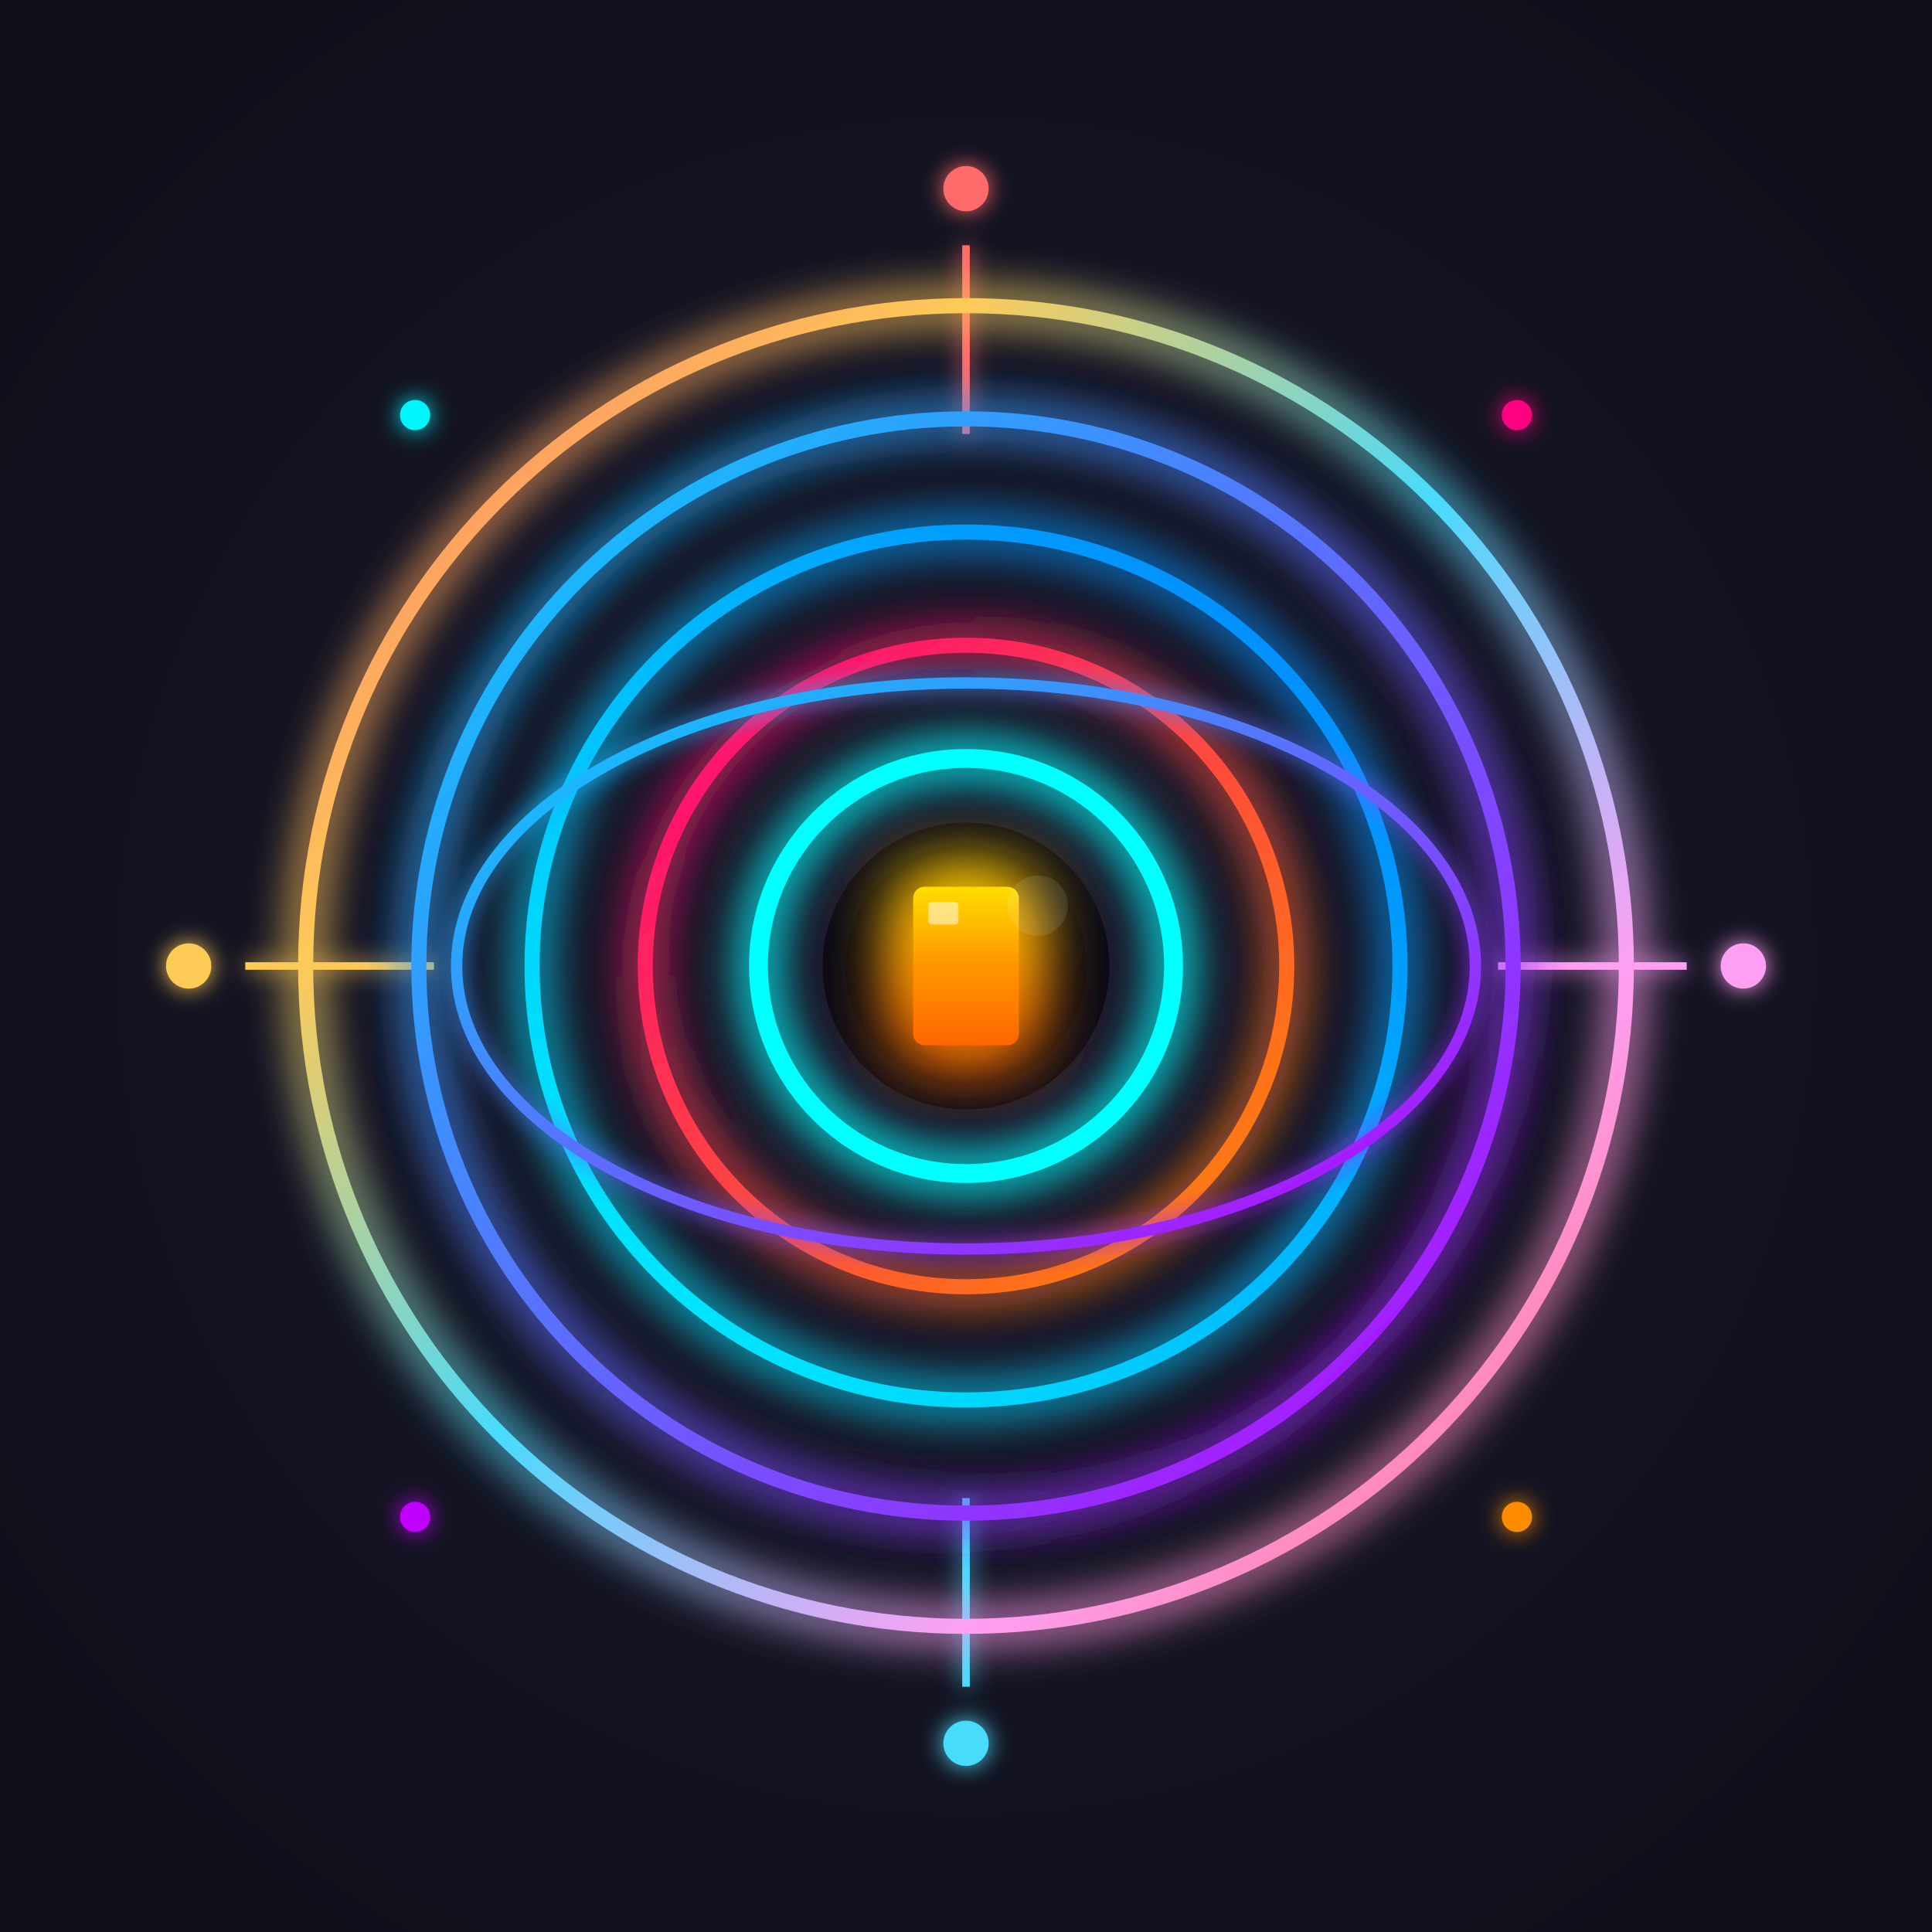
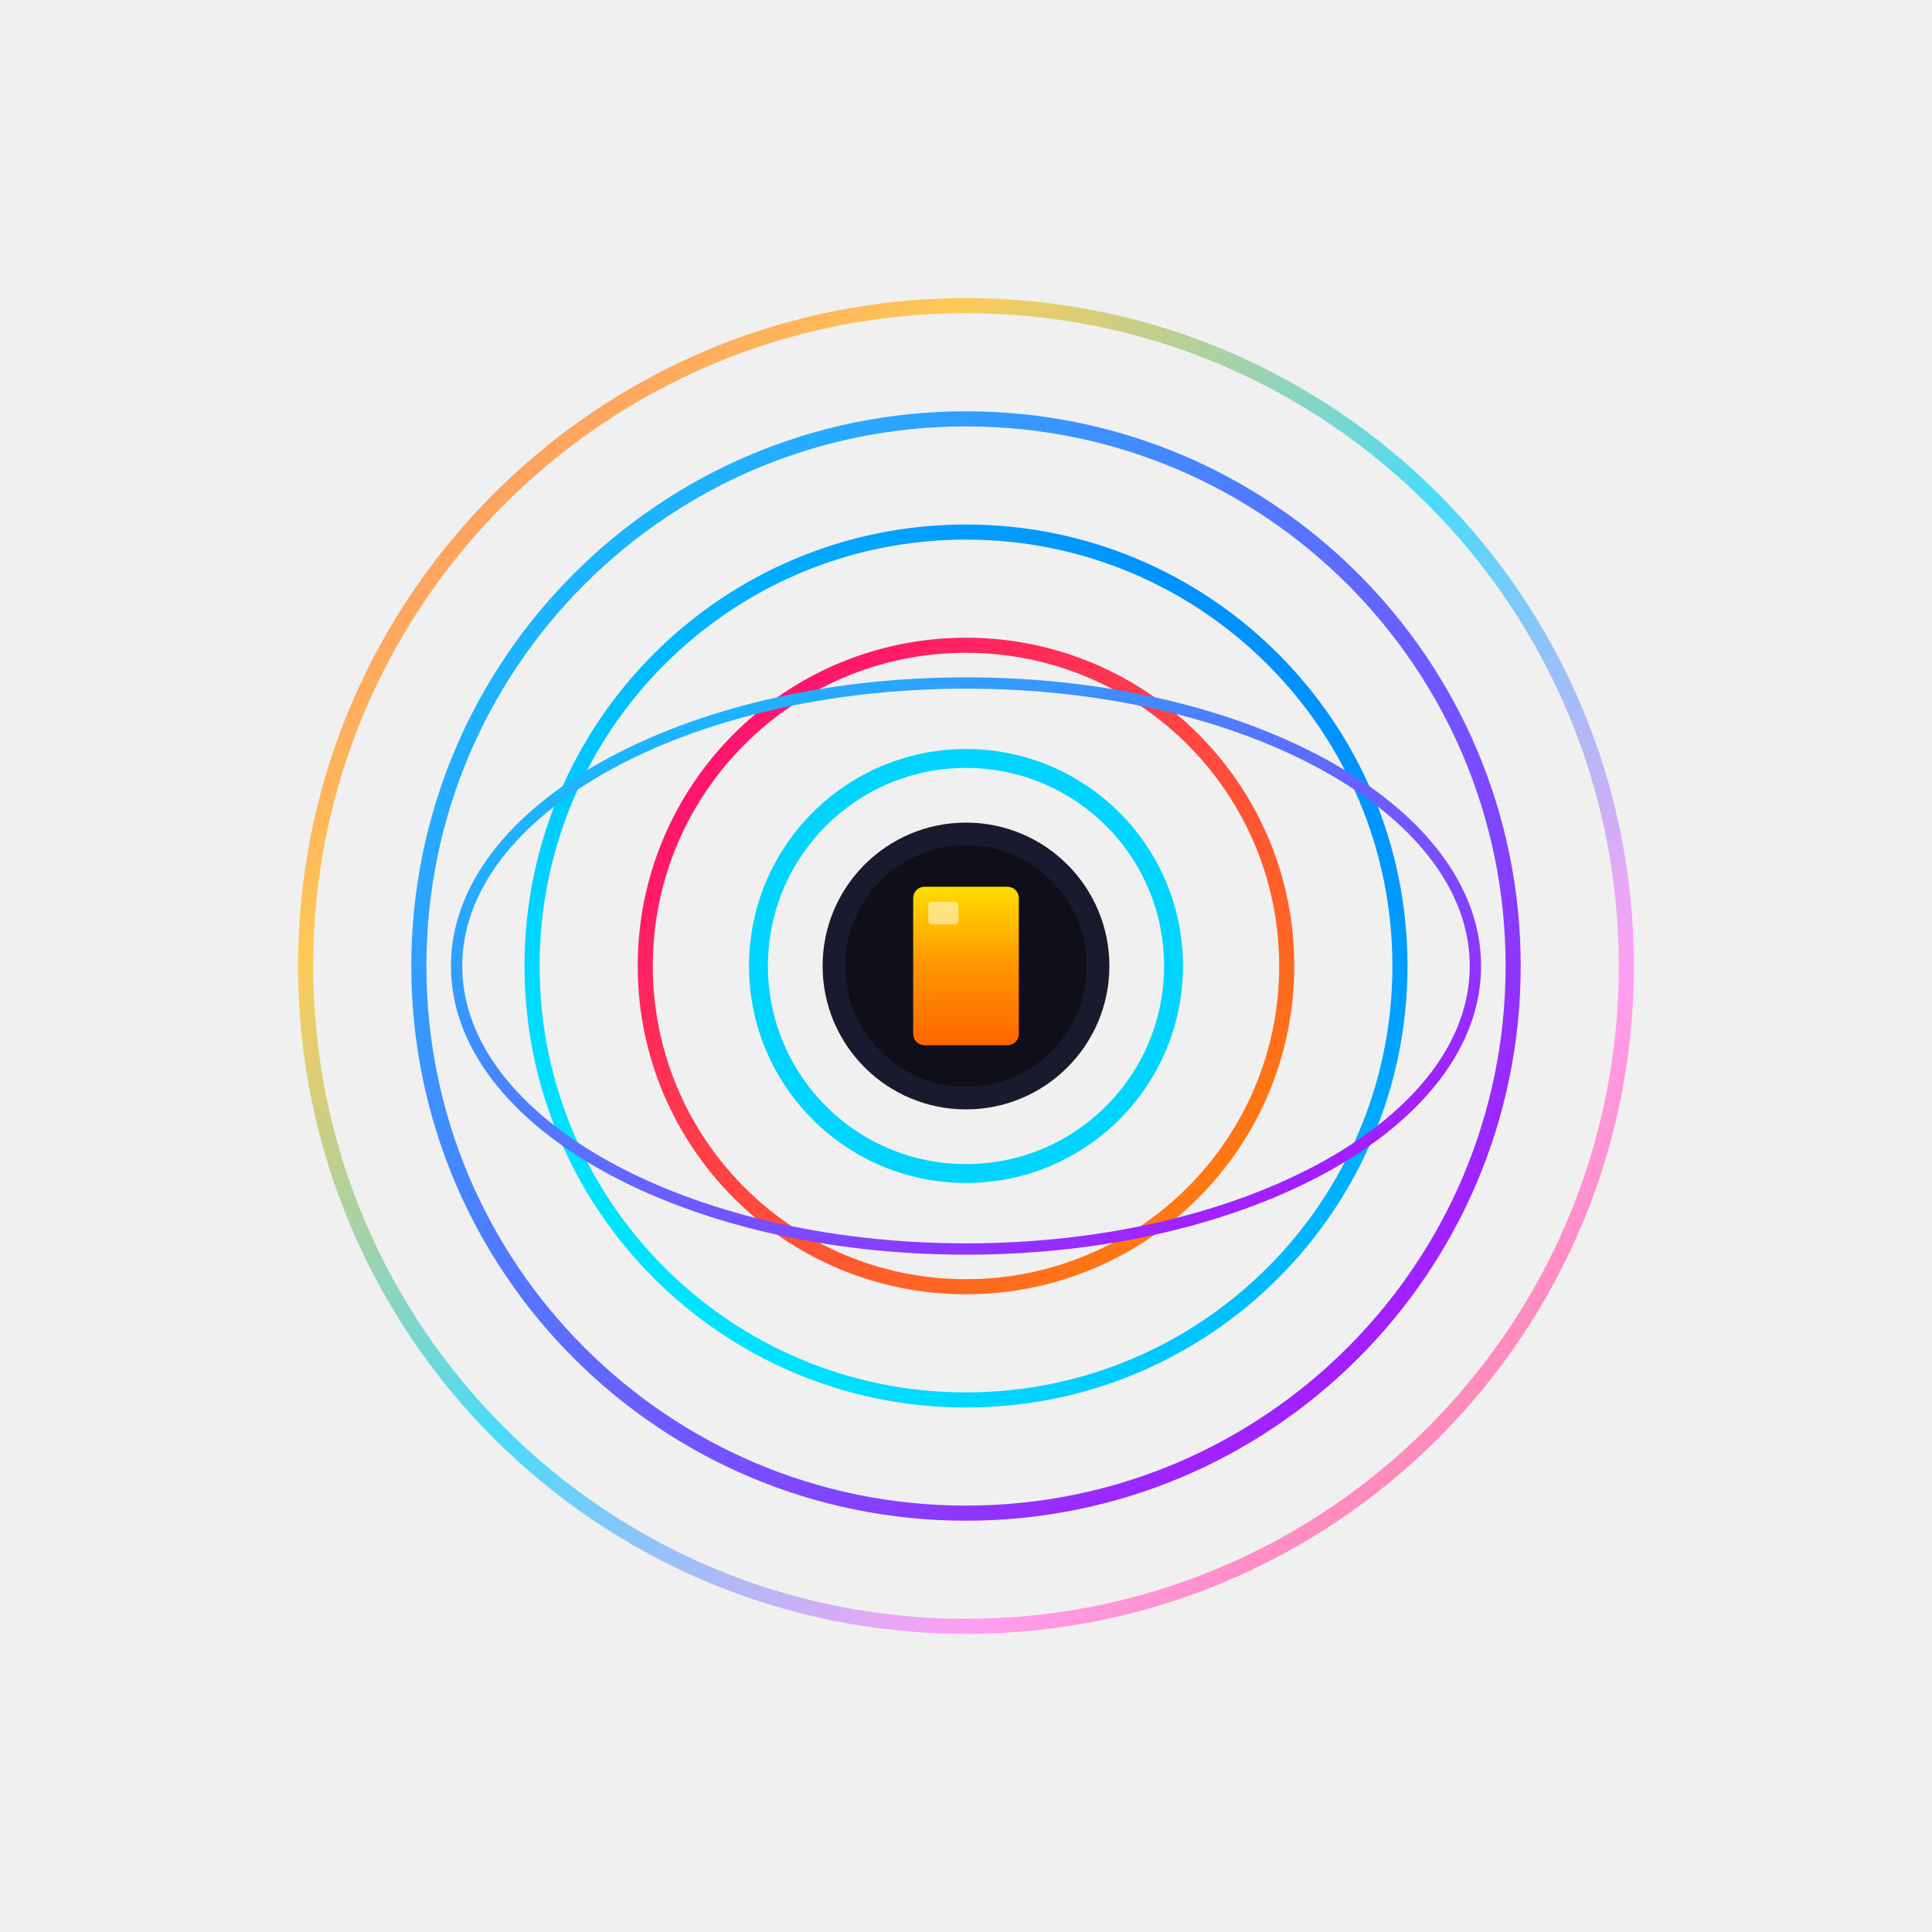
<svg xmlns="http://www.w3.org/2000/svg" viewBox="0 0 512 512" width="512" height="512">
  <defs>
-     <radialGradient id="bgGrad" cx="50%" cy="50%" r="60%">
-       <stop offset="0%" stop-color="#1a1a2e" />
-       <stop offset="100%" stop-color="#0f0f1a" />
-     </radialGradient>
    <linearGradient id="rainbow" x1="0%" y1="0%" x2="100%" y2="100%">
      <stop offset="0%" stop-color="#ff6b6b" />
      <stop offset="25%" stop-color="#feca57" />
      <stop offset="50%" stop-color="#48dbfb" />
      <stop offset="75%" stop-color="#ff9ff3" />
      <stop offset="100%" stop-color="#ff6b6b" />
    </linearGradient>
    <linearGradient id="cyanPurple" x1="0%" y1="0%" x2="100%" y2="100%">
      <stop offset="0%" stop-color="#00d4ff" />
      <stop offset="100%" stop-color="#bf00ff" />
    </linearGradient>
    <linearGradient id="electricBlue" x1="0%" y1="100%" x2="100%" y2="0%">
      <stop offset="0%" stop-color="#00f5ff" />
      <stop offset="100%" stop-color="#0080ff" />
    </linearGradient>
    <linearGradient id="hotPink" x1="0%" y1="0%" x2="100%" y2="100%">
      <stop offset="0%" stop-color="#ff0080" />
      <stop offset="100%" stop-color="#ff8c00" />
    </linearGradient>
    <linearGradient id="amberGold" x1="0%" y1="0%" x2="0%" y2="100%">
      <stop offset="0%" stop-color="#ffdd00" />
      <stop offset="50%" stop-color="#ff9500" />
      <stop offset="100%" stop-color="#ff6600" />
    </linearGradient>
-     <filter id="glowStrong" x="-50%" y="-50%" width="200%" height="200%">
-       <feGaussianBlur stdDeviation="6" result="coloredBlur" />
-       <feMerge>
-         <feMergeNode in="coloredBlur" />
-         <feMergeNode in="coloredBlur" />
-         <feMergeNode in="SourceGraphic" />
-       </feMerge>
-     </filter>
-     <filter id="glowSoft" x="-50%" y="-50%" width="200%" height="200%">
-       <feGaussianBlur stdDeviation="3" result="coloredBlur" />
-       <feMerge>
-         <feMergeNode in="coloredBlur" />
-         <feMergeNode in="SourceGraphic" />
-       </feMerge>
-     </filter>
-     <filter id="cursorGlow" x="-100%" y="-100%" width="300%" height="300%">
-       <feGaussianBlur stdDeviation="10" result="coloredBlur" />
-       <feMerge>
-         <feMergeNode in="coloredBlur" />
-         <feMergeNode in="coloredBlur" />
-         <feMergeNode in="coloredBlur" />
-         <feMergeNode in="SourceGraphic" />
-       </feMerge>
-     </filter>
  </defs>
-   <rect width="512" height="512" fill="url(#bgGrad)" />
-   <g filter="url(#glowSoft)">
-     <circle cx="256" cy="50" r="6" fill="#ff6b6b" />
-     <circle cx="256" cy="462" r="6" fill="#48dbfb" />
-     <circle cx="50" cy="256" r="6" fill="#feca57" />
-     <circle cx="462" cy="256" r="6" fill="#ff9ff3" />
-     <circle cx="110" cy="110" r="4" fill="#00f5ff" />
-     <circle cx="402" cy="110" r="4" fill="#ff0080" />
-     <circle cx="110" cy="402" r="4" fill="#bf00ff" />
-     <circle cx="402" cy="402" r="4" fill="#ff8c00" />
-   </g>
-   <g stroke-width="2" fill="none" filter="url(#glowSoft)">
-     <line x1="256" y1="65" x2="256" y2="115" stroke="#ff6b6b" />
-     <line x1="256" y1="397" x2="256" y2="447" stroke="#48dbfb" />
-     <line x1="65" y1="256" x2="115" y2="256" stroke="#feca57" />
-     <line x1="397" y1="256" x2="447" y2="256" stroke="#ff9ff3" />
-   </g>
-   <g fill="none" filter="url(#glowStrong)">
+   <g fill="none">
    <circle cx="256" cy="256" r="175" stroke="url(#rainbow)" stroke-width="4" />
    <circle cx="256" cy="256" r="145" stroke="url(#cyanPurple)" stroke-width="4" />
    <circle cx="256" cy="256" r="115" stroke="url(#electricBlue)" stroke-width="4" />
    <circle cx="256" cy="256" r="85" stroke="url(#hotPink)" stroke-width="4" />
-     <circle cx="256" cy="256" r="55" stroke="#00ffff" stroke-width="5" />
+     <circle cx="256" cy="256" r="55" stroke="#00d4ff" stroke-width="5" />
  </g>
-   <ellipse cx="256" cy="256" rx="135" ry="75" fill="none" stroke="url(#cyanPurple)" stroke-width="3" filter="url(#glowSoft)" />
-   <circle cx="256" cy="256" r="38" fill="#0a0a15" />
-   <circle cx="256" cy="256" r="32" fill="#050510" />
-   <g filter="url(#cursorGlow)">
-     <rect x="242" y="235" width="28" height="42" fill="url(#amberGold)" rx="3" />
-   </g>
+   <ellipse cx="256" cy="256" rx="135" ry="75" fill="none" stroke="url(#cyanPurple)" stroke-width="3" />
+   <circle cx="256" cy="256" r="38" fill="#1a1a2e" />
+   <circle cx="256" cy="256" r="32" fill="#0f0f1a" />
+   <rect x="242" y="235" width="28" height="42" fill="url(#amberGold)" rx="3" />
  <rect x="246" y="239" width="8" height="6" fill="#ffffff" opacity="0.5" rx="1" />
-   <circle cx="275" cy="240" r="8" fill="#ffffff" opacity="0.1" />
</svg>
